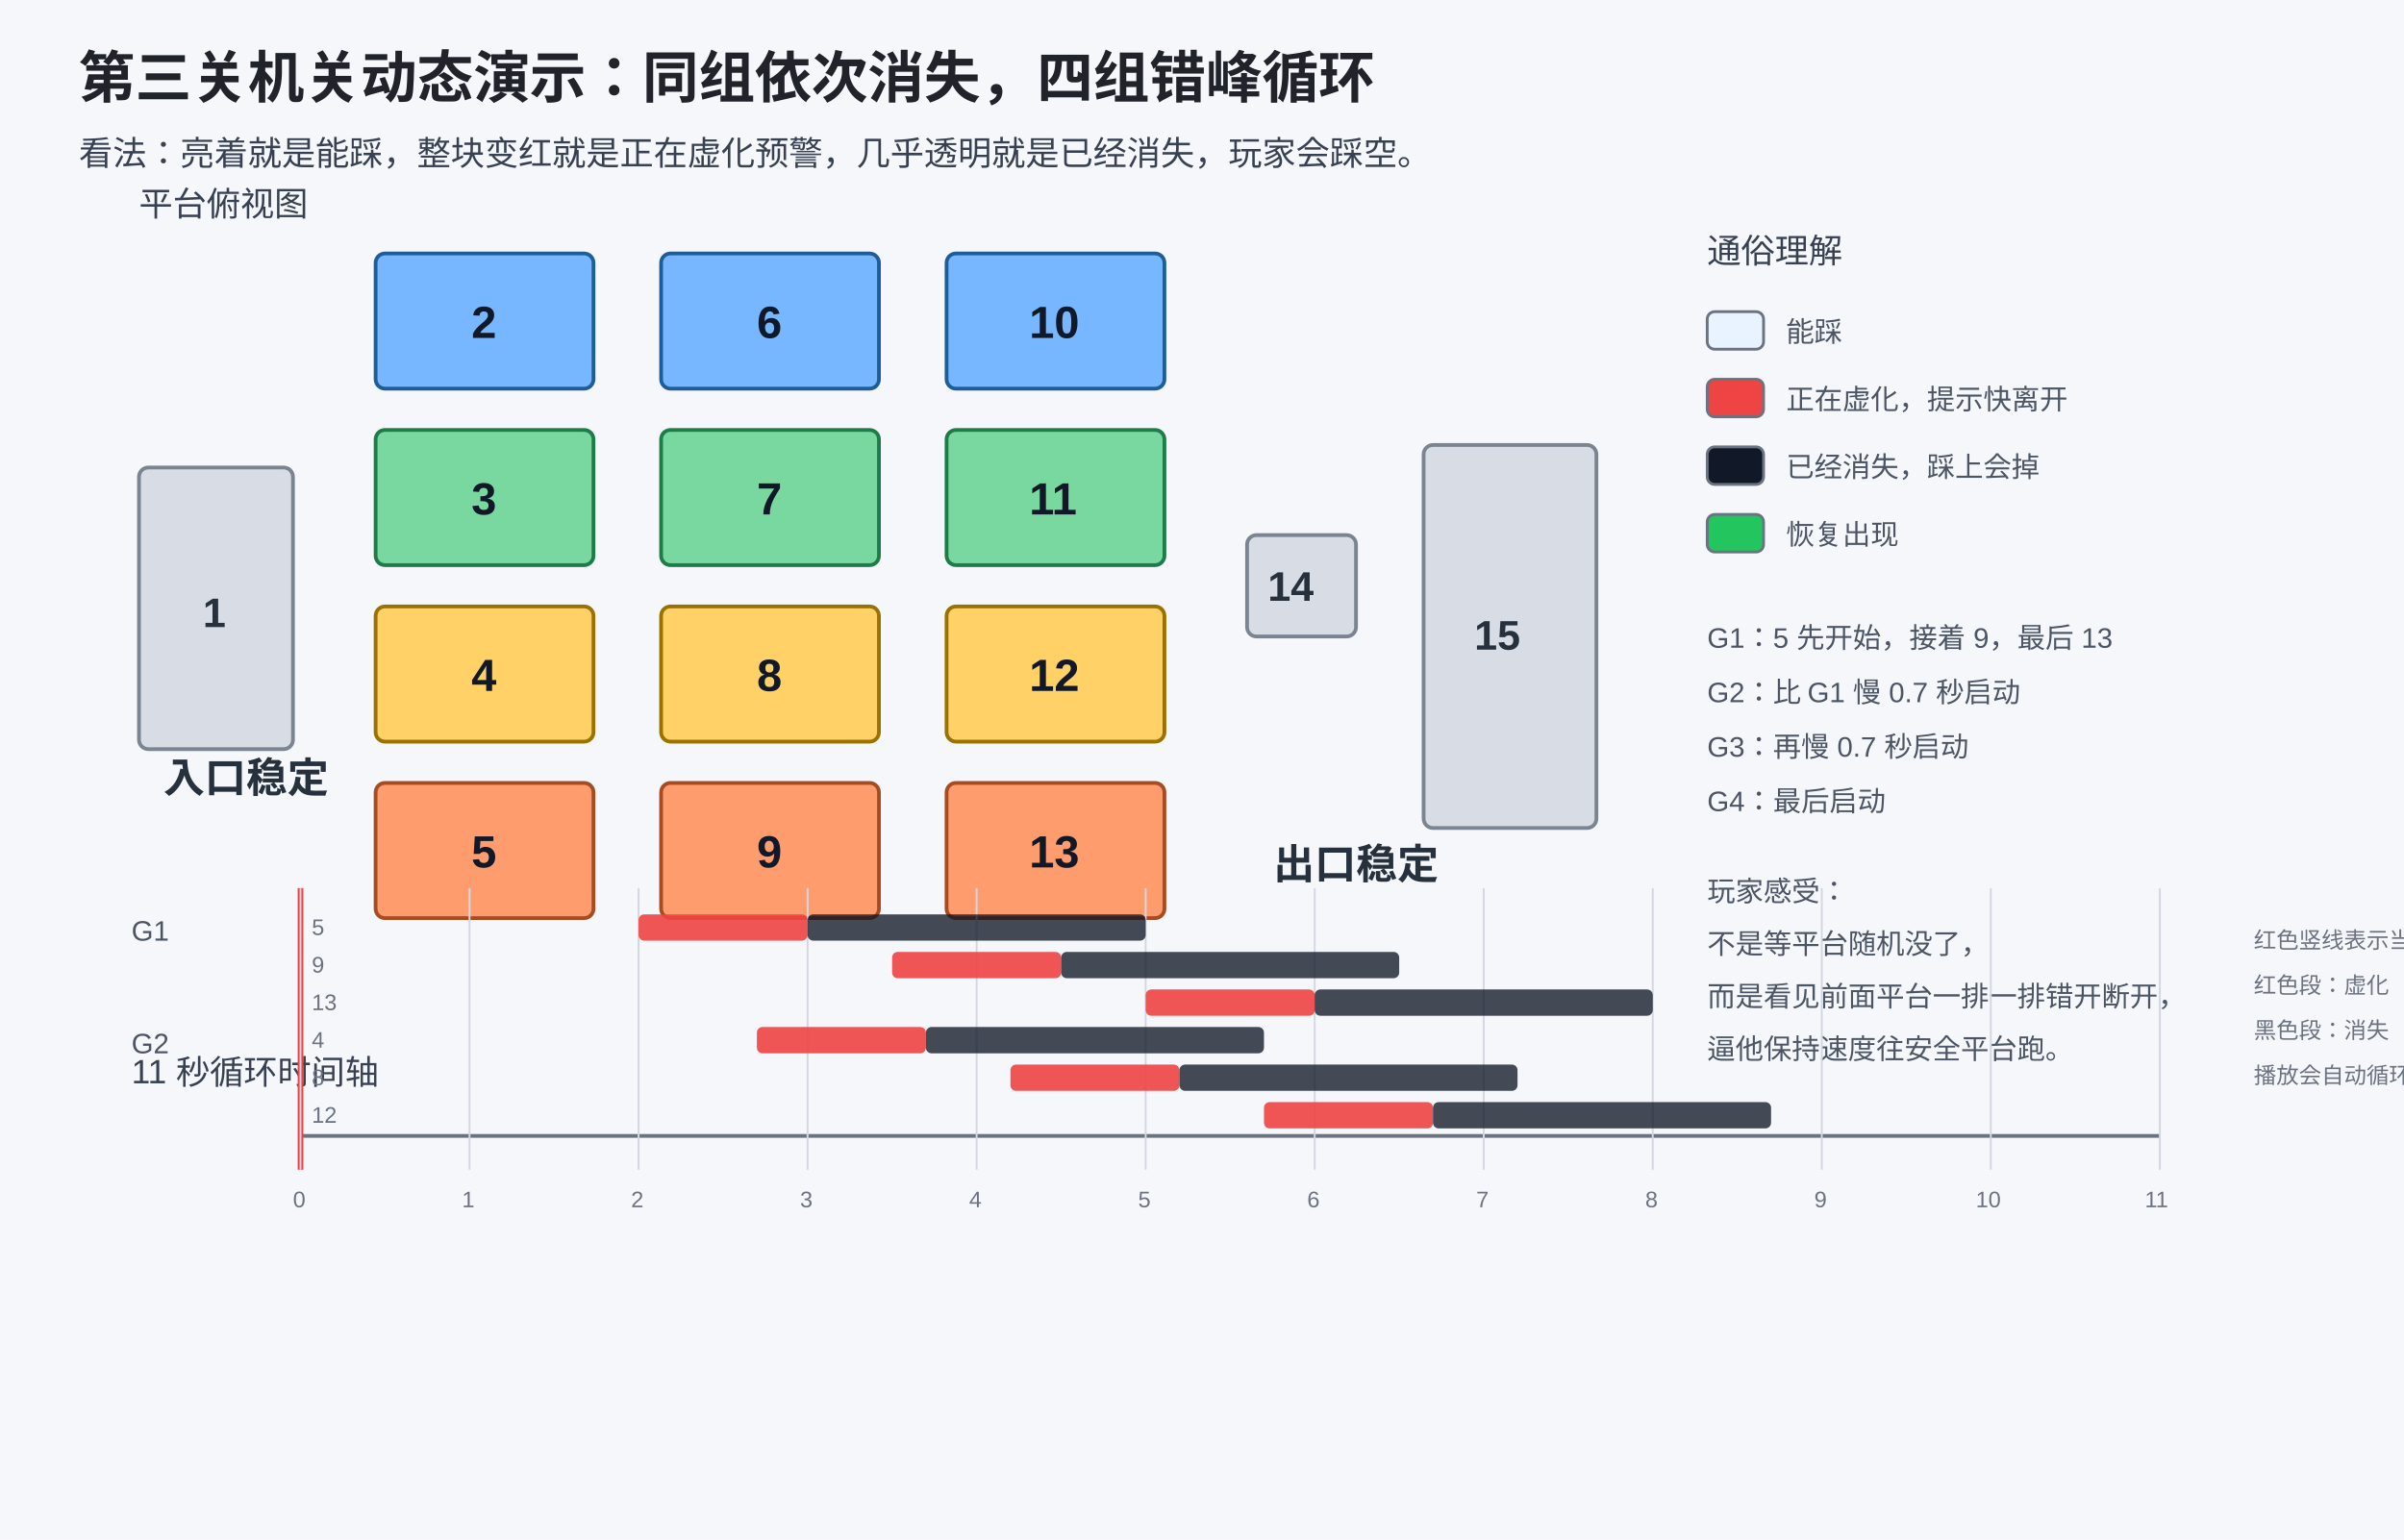
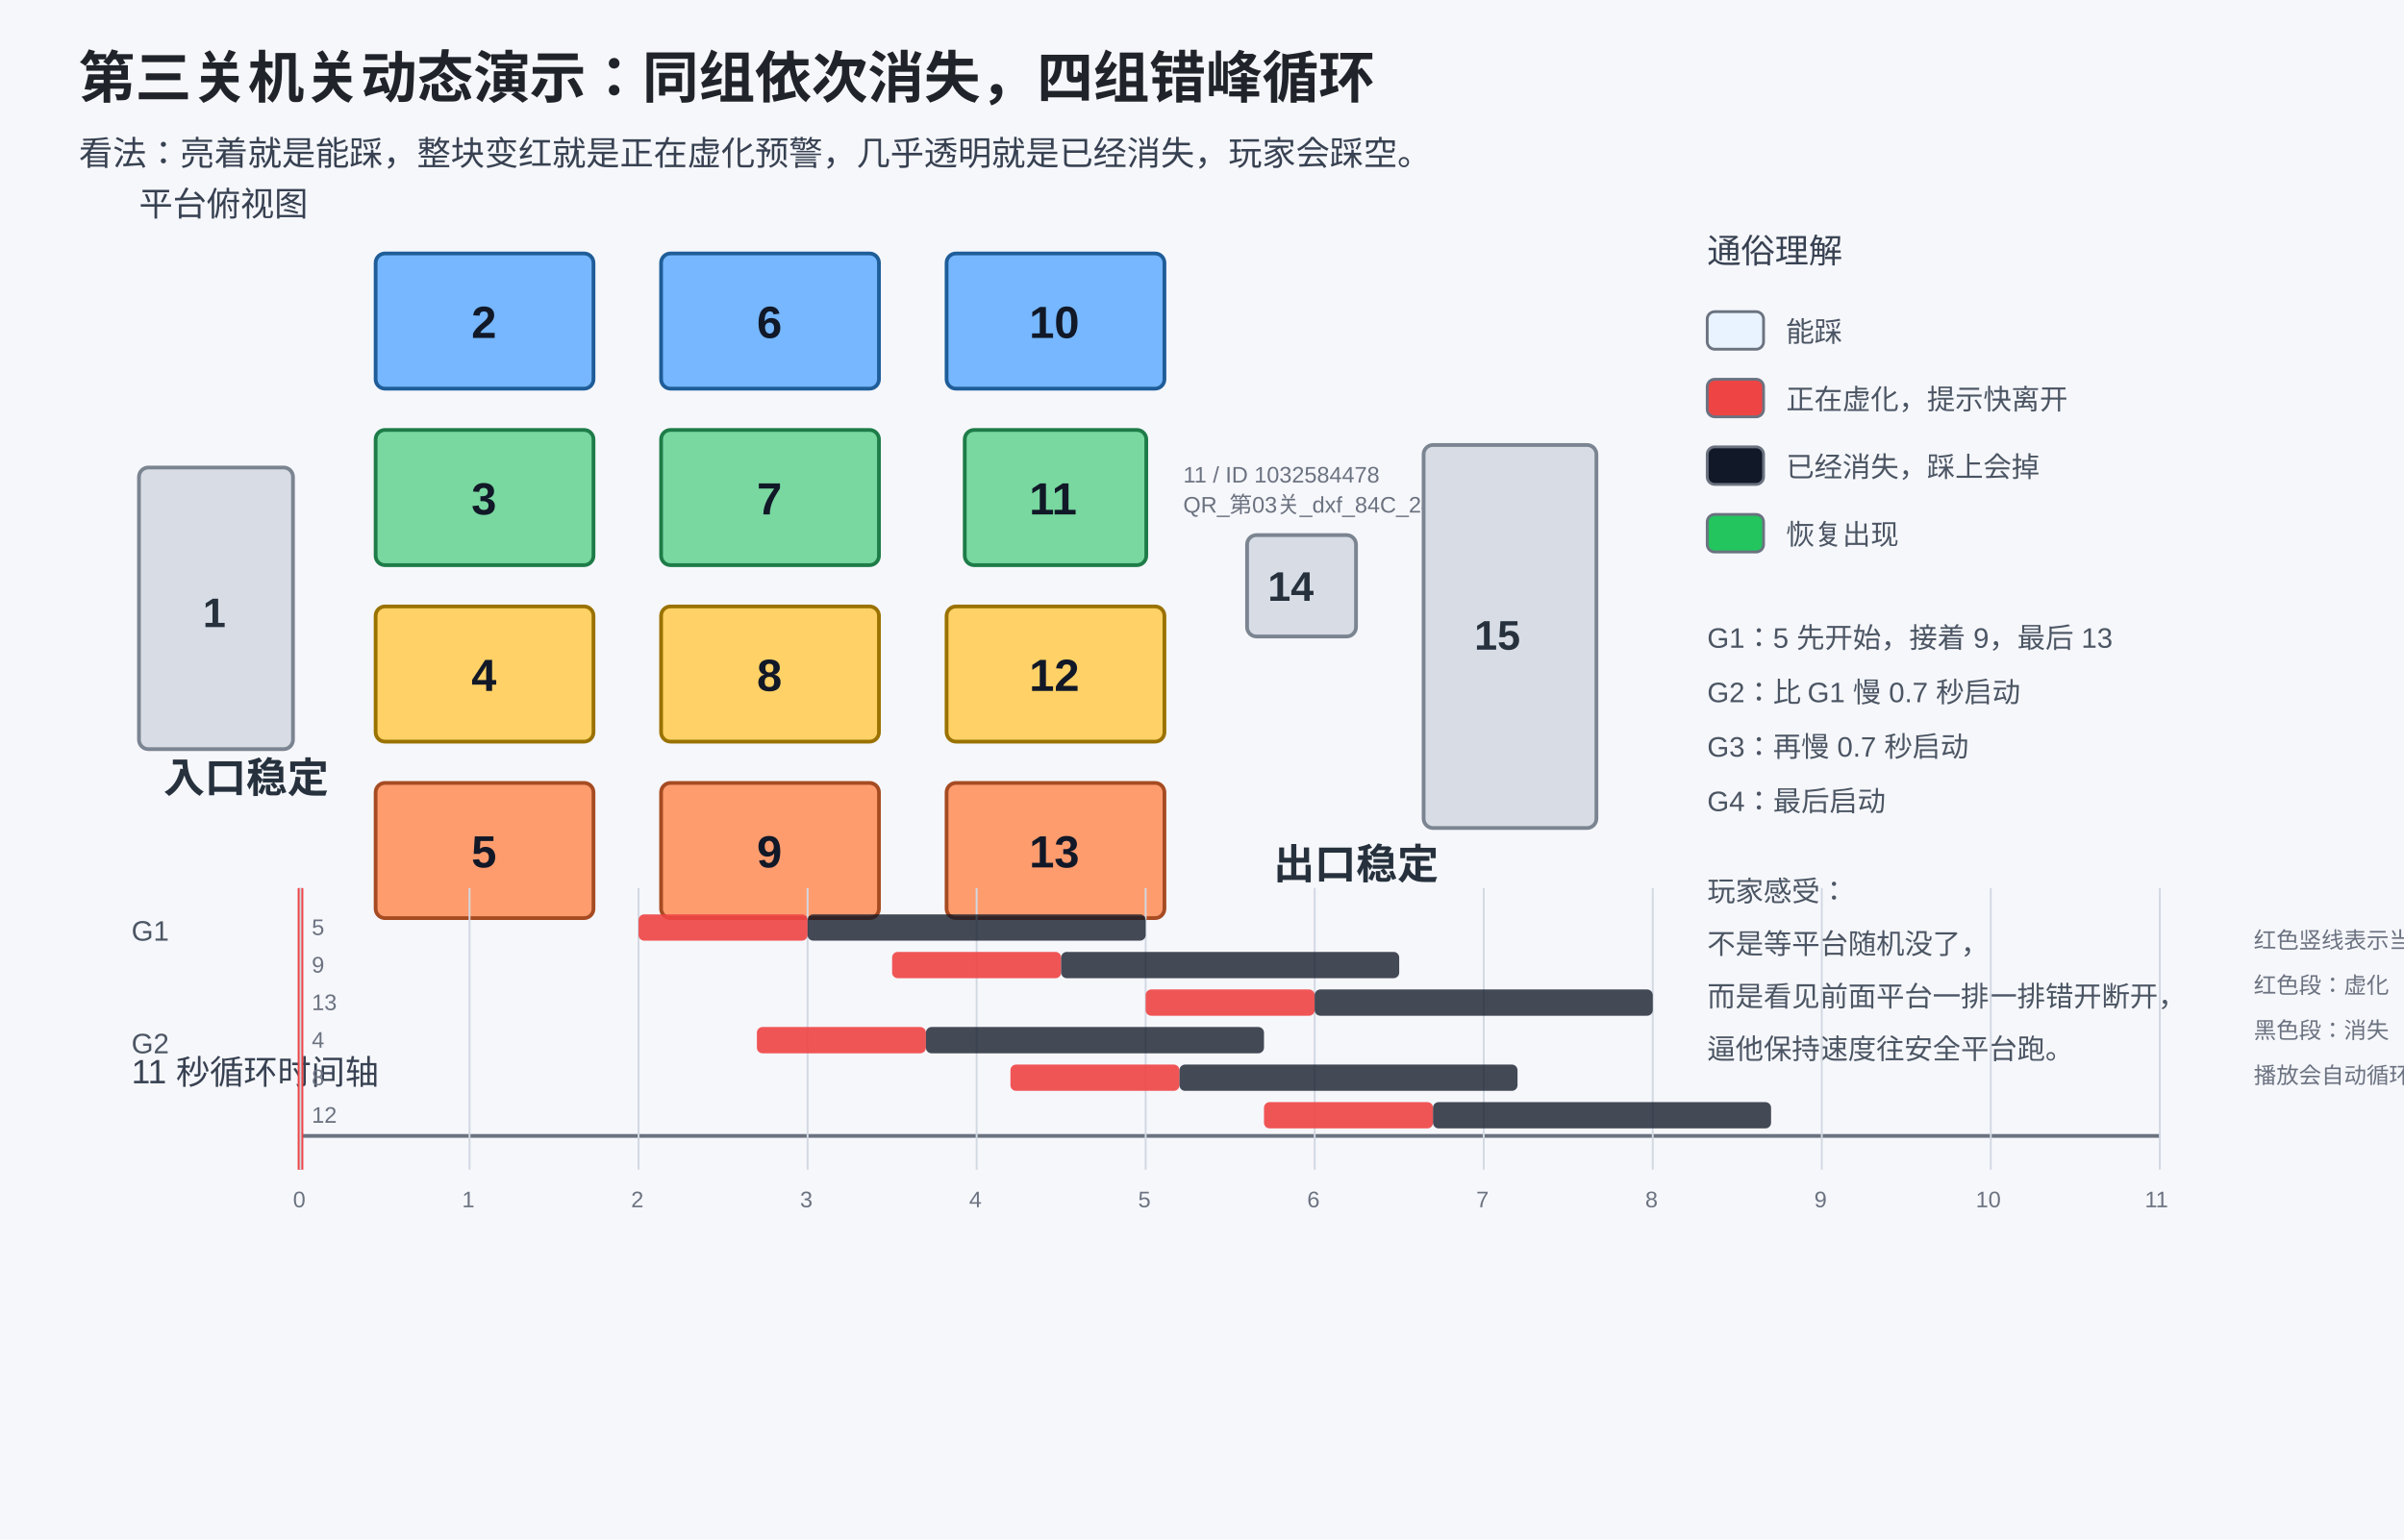
<svg xmlns="http://www.w3.org/2000/svg" width="1280" height="820" viewBox="0 0 1280 820">
  <defs>
    <style>
      text { font-family: Arial, "Microsoft YaHei", sans-serif; }
      .bg { fill: #f6f7fb; }
      .title { font-size: 30px; font-weight: 700; fill: #20242a; }
      .note { font-size: 18px; fill: #374151; }
      .small { font-size: 15px; fill: #4b5563; }
      .tiny { font-size: 12px; fill: #6b7280; }
      .stable rect { fill: #d8dde5; stroke: #7b8491; stroke-width: 2; }
      .stable text { fill: #26313d; font-size: 22px; font-weight: 700; }
      .tile rect { stroke-width: 2; rx: 5; }
      .tile text { fill: #111827; font-size: 24px; font-weight: 700; }
      .g1 rect { fill: #ff9c6e; stroke: #a64b22; }
      .g2 rect { fill: #ffd166; stroke: #9a7200; }
      .g3 rect { fill: #78d8a0; stroke: #1e7c48; }
      .g4 rect { fill: #76b7ff; stroke: #1f5d99; }
      .grid { stroke: #d2d8e2; stroke-width: 1; }
      .axis { stroke: #6b7280; stroke-width: 2; }
      .legend-box { stroke: #6b7280; stroke-width: 1.5; rx: 4; }
      .normal { fill: #e8f3ff; }
      .warn { fill: #ef4444; }
      .dead { fill: #111827; }
      .back { fill: #22c55e; }
      .stateOverlay { fill: #ef4444; opacity: 0; stroke: none; }
      .beam { stroke: #ef4444; stroke-width: 5; stroke-linecap: round; opacity: 0; }
      .playhead { stroke: #ef4444; stroke-width: 3; }
      .timeline-warn { fill: #ef4444; opacity: .9; }
      .timeline-dead { fill: #111827; opacity: .78; }
      .timeline-back { fill: #22c55e; opacity: .9; }

      .p5, .p9, .p13, .p4, .p8, .p12, .p3, .p7, .p11, .p2, .p6, .p10 {
        animation: tileCycle 11s linear infinite;
      }
      .p5 .stateOverlay, .p9 .stateOverlay, .p13 .stateOverlay, .p4 .stateOverlay, .p8 .stateOverlay, .p12 .stateOverlay,
      .p3 .stateOverlay, .p7 .stateOverlay, .p11 .stateOverlay, .p2 .stateOverlay, .p6 .stateOverlay, .p10 .stateOverlay {
        animation: overlayCycle 11s linear infinite;
      }
      .p5, .p5 .stateOverlay { animation-delay: 0s; }
      .p9, .p9 .stateOverlay { animation-delay: 1.5s; }
      .p13, .p13 .stateOverlay { animation-delay: 3s; }
      .p4, .p4 .stateOverlay { animation-delay: .7s; }
      .p8, .p8 .stateOverlay { animation-delay: 2.2s; }
      .p12, .p12 .stateOverlay { animation-delay: 3.7s; }
      .p3, .p3 .stateOverlay { animation-delay: 1.4s; }
      .p7, .p7 .stateOverlay { animation-delay: 2.9s; }
      .p11, .p11 .stateOverlay { animation-delay: 4.4s; }
      .p2, .p2 .stateOverlay { animation-delay: 2.1s; }
      .p6, .p6 .stateOverlay { animation-delay: 3.6s; }
      .p10, .p10 .stateOverlay { animation-delay: 5.1s; }

      .beam5, .beam9, .beam13, .beam4, .beam8, .beam12, .beam3, .beam7, .beam11, .beam2, .beam6, .beam10 {
        animation: beamCycle 11s linear infinite;
      }
      .beam5 { animation-delay: 0s; }
      .beam9 { animation-delay: 1.5s; }
      .beam13 { animation-delay: 3s; }
      .beam4 { animation-delay: .7s; }
      .beam8 { animation-delay: 2.2s; }
      .beam12 { animation-delay: 3.7s; }
      .beam3 { animation-delay: 1.4s; }
      .beam7 { animation-delay: 2.9s; }
      .beam11 { animation-delay: 4.4s; }
      .beam2 { animation-delay: 2.1s; }
      .beam6 { animation-delay: 3.6s; }
      .beam10 { animation-delay: 5.1s; }

      .head {
        animation: headMove 11s linear infinite;
      }

      @keyframes tileCycle {
        0%, 18.1% { opacity: 1; filter: none; }
        18.2%, 27.2% { opacity: .72; filter: saturate(1.8); }
        27.3%, 45.4% { opacity: .12; filter: grayscale(1); }
        45.5%, 48.1% { opacity: .8; filter: saturate(1.4); }
        48.2%, 100% { opacity: 1; filter: none; }
      }
      @keyframes overlayCycle {
        0%, 18.1% { opacity: 0; }
        18.2%, 27.2% { opacity: .95; }
        27.3%, 100% { opacity: 0; }
      }
      @keyframes beamCycle {
        0%, 18.1% { opacity: 0; }
        18.2%, 27.2% { opacity: .9; }
        27.3%, 45.4% { opacity: .25; }
        45.5%, 100% { opacity: 0; }
      }
      @keyframes headMove {
        from { transform: translateX(0px); }
        to { transform: translateX(990px); }
      }
    </style>
  </defs>
  <rect class="bg" width="1280" height="820" />
  <text class="title" x="42" y="52">第三关机关动态演示：同组依次消失，四组错峰循环</text>
  <text class="note" x="42" y="88">看法：亮着就是能踩，整块变红就是正在虚化预警，几乎透明就是已经消失，玩家会踩空。</text>
  <g transform="translate(74,135)">
    <text class="note" x="0" y="-20">平台俯视图</text>
    <g class="stable">
      <rect x="0" y="114" width="82" height="150" rx="5" />
      <text x="34" y="199">1</text>
      <text class="tiny" x="13" y="287">入口稳定</text>
    </g>
    <g transform="translate(126,0)">
      <g class="tile g4 p2">
        <rect x="0" y="0" width="116" height="72" />
        <rect class="stateOverlay" x="0" y="0" width="116" height="72" />
        <text x="51" y="45">2</text>
      </g>
      <g class="tile g3 p3">
        <rect x="0" y="94" width="116" height="72" />
        <rect class="stateOverlay" x="0" y="94" width="116" height="72" />
        <text x="51" y="139">3</text>
      </g>
      <g class="tile g2 p4">
        <rect x="0" y="188" width="116" height="72" />
        <rect class="stateOverlay" x="0" y="188" width="116" height="72" />
        <text x="51" y="233">4</text>
      </g>
      <g class="tile g1 p5">
        <rect x="0" y="282" width="116" height="72" />
        <rect class="stateOverlay" x="0" y="282" width="116" height="72" />
        <text x="51" y="327">5</text>
      </g>
      <line class="beam beam2" x1="8" y1="36" x2="108" y2="36" />
      <line class="beam beam3" x1="8" y1="130" x2="108" y2="130" />
      <line class="beam beam4" x1="8" y1="224" x2="108" y2="224" />
      <line class="beam beam5" x1="8" y1="318" x2="108" y2="318" />
    </g>
    <g transform="translate(278,0)">
      <g class="tile g4 p6">
        <rect x="0" y="0" width="116" height="72" />
        <rect class="stateOverlay" x="0" y="0" width="116" height="72" />
        <text x="51" y="45">6</text>
      </g>
      <g class="tile g3 p7">
        <rect x="0" y="94" width="116" height="72" />
        <rect class="stateOverlay" x="0" y="94" width="116" height="72" />
        <text x="51" y="139">7</text>
      </g>
      <g class="tile g2 p8">
        <rect x="0" y="188" width="116" height="72" />
        <rect class="stateOverlay" x="0" y="188" width="116" height="72" />
        <text x="51" y="233">8</text>
      </g>
      <g class="tile g1 p9">
        <rect x="0" y="282" width="116" height="72" />
        <rect class="stateOverlay" x="0" y="282" width="116" height="72" />
        <text x="51" y="327">9</text>
      </g>
      <line class="beam beam6" x1="8" y1="36" x2="108" y2="36" />
      <line class="beam beam7" x1="8" y1="130" x2="108" y2="130" />
      <line class="beam beam8" x1="8" y1="224" x2="108" y2="224" />
      <line class="beam beam9" x1="8" y1="318" x2="108" y2="318" />
    </g>
    <g transform="translate(430,0)">
      <g class="tile g4 p10">
        <rect x="0" y="0" width="116" height="72" />
        <rect class="stateOverlay" x="0" y="0" width="116" height="72" />
        <text x="44" y="45">10</text>
      </g>
      <g class="tile g3 p11">
-         <rect x="0" y="94" width="116" height="72" />
-         <rect class="stateOverlay" x="0" y="94" width="116" height="72" />
+         <rect x="9.667" y="94" width="96.667" height="72" />
+         <rect class="stateOverlay" x="9.667" y="94" width="96.667" height="72" />
        <text x="44" y="139">11</text>
      </g>
+       <text class="tiny" x="126" y="122">11 / ID 1032584478</text>
+       <text class="tiny" x="126" y="138">QR_第03关_dxf_84C_24x17_1875</text>
      <g class="tile g2 p12">
        <rect x="0" y="188" width="116" height="72" />
        <rect class="stateOverlay" x="0" y="188" width="116" height="72" />
        <text x="44" y="233">12</text>
      </g>
      <g class="tile g1 p13">
        <rect x="0" y="282" width="116" height="72" />
        <rect class="stateOverlay" x="0" y="282" width="116" height="72" />
        <text x="44" y="327">13</text>
      </g>
      <line class="beam beam10" x1="8" y1="36" x2="108" y2="36" />
-       <line class="beam beam11" x1="8" y1="130" x2="108" y2="130" />
+       <line class="beam beam11" x1="18" y1="130" x2="98" y2="130" />
      <line class="beam beam12" x1="8" y1="224" x2="108" y2="224" />
      <line class="beam beam13" x1="8" y1="318" x2="108" y2="318" />
    </g>
    <g class="stable">
      <rect x="590" y="150" width="58" height="54" rx="5" />
      <text x="601" y="185">14</text>
      <rect x="684" y="102" width="92" height="204" rx="5" />
      <text x="711" y="211">15</text>
      <text class="tiny" x="604" y="333">出口稳定</text>
    </g>
    <g transform="translate(835,5)">
      <text class="note" x="0" y="0">通俗理解</text>
      <rect class="legend-box normal" x="0" y="26" width="30" height="20" />
      <text class="small" x="42" y="42">能踩</text>
      <rect class="legend-box warn" x="0" y="62" width="30" height="20" />
      <text class="small" x="42" y="78">正在虚化，提示快离开</text>
      <rect class="legend-box dead" x="0" y="98" width="30" height="20" />
      <text class="small" x="42" y="114">已经消失，踩上会掉</text>
      <rect class="legend-box back" x="0" y="134" width="30" height="20" />
      <text class="small" x="42" y="150">恢复出现</text>
      <text class="small" x="0" y="205">G1：5 先开始，接着 9，最后 13</text>
      <text class="small" x="0" y="234">G2：比 G1 慢 0.7 秒启动</text>
      <text class="small" x="0" y="263">G3：再慢 0.7 秒启动</text>
      <text class="small" x="0" y="292">G4：最后启动</text>
      <text class="small" x="0" y="340">玩家感受：</text>
      <text class="small" x="0" y="368">不是等平台随机没了，</text>
      <text class="small" x="0" y="396">而是看见前面平台一排一排错开断开，</text>
      <text class="small" x="0" y="424">逼他保持速度往安全平台跑。</text>
    </g>
  </g>
  <g transform="translate(70,605)">
    <text class="note" x="0" y="-28">11 秒循环时间轴</text>
    <line class="axis" x1="90" y1="0" x2="1080" y2="0" />
    <line class="playhead head" x1="90" y1="-132" x2="90" y2="18" />
    <g>
      <line class="grid" x1="90" y1="-132" x2="90" y2="18" />
      <text class="tiny" x="86" y="38">0</text>
      <line class="grid" x1="180" y1="-132" x2="180" y2="18" />
      <text class="tiny" x="176" y="38">1</text>
      <line class="grid" x1="270" y1="-132" x2="270" y2="18" />
      <text class="tiny" x="266" y="38">2</text>
      <line class="grid" x1="360" y1="-132" x2="360" y2="18" />
      <text class="tiny" x="356" y="38">3</text>
      <line class="grid" x1="450" y1="-132" x2="450" y2="18" />
      <text class="tiny" x="446" y="38">4</text>
      <line class="grid" x1="540" y1="-132" x2="540" y2="18" />
      <text class="tiny" x="536" y="38">5</text>
      <line class="grid" x1="630" y1="-132" x2="630" y2="18" />
      <text class="tiny" x="626" y="38">6</text>
      <line class="grid" x1="720" y1="-132" x2="720" y2="18" />
      <text class="tiny" x="716" y="38">7</text>
      <line class="grid" x1="810" y1="-132" x2="810" y2="18" />
      <text class="tiny" x="806" y="38">8</text>
      <line class="grid" x1="900" y1="-132" x2="900" y2="18" />
      <text class="tiny" x="896" y="38">9</text>
      <line class="grid" x1="990" y1="-132" x2="990" y2="18" />
      <text class="tiny" x="982" y="38">10</text>
      <line class="grid" x1="1080" y1="-132" x2="1080" y2="18" />
      <text class="tiny" x="1072" y="38">11</text>
    </g>
    <text class="small" x="0" y="-104">G1</text>
    <rect class="timeline-warn" x="270" y="-118" width="90" height="14" rx="3" />
    <rect class="timeline-dead" x="360" y="-118" width="180" height="14" rx="3" />
    <text class="tiny" x="96" y="-107">5</text>
    <rect class="timeline-warn" x="405" y="-98" width="90" height="14" rx="3" />
    <rect class="timeline-dead" x="495" y="-98" width="180" height="14" rx="3" />
    <text class="tiny" x="96" y="-87">9</text>
    <rect class="timeline-warn" x="540" y="-78" width="90" height="14" rx="3" />
    <rect class="timeline-dead" x="630" y="-78" width="180" height="14" rx="3" />
    <text class="tiny" x="96" y="-67">13</text>
    <text class="small" x="0" y="-44">G2</text>
    <rect class="timeline-warn" x="333" y="-58" width="90" height="14" rx="3" />
    <rect class="timeline-dead" x="423" y="-58" width="180" height="14" rx="3" />
    <text class="tiny" x="96" y="-47">4</text>
    <rect class="timeline-warn" x="468" y="-38" width="90" height="14" rx="3" />
    <rect class="timeline-dead" x="558" y="-38" width="180" height="14" rx="3" />
    <text class="tiny" x="96" y="-27">8</text>
    <rect class="timeline-warn" x="603" y="-18" width="90" height="14" rx="3" />
    <rect class="timeline-dead" x="693" y="-18" width="180" height="14" rx="3" />
    <text class="tiny" x="96" y="-7">12</text>
    <text class="tiny" x="1130" y="-100">红色竖线表示当前播放到第几秒</text>
    <text class="tiny" x="1130" y="-76">红色段：虚化</text>
    <text class="tiny" x="1130" y="-52">黑色段：消失</text>
    <text class="tiny" x="1130" y="-28">播放会自动循环</text>
  </g>
</svg>
